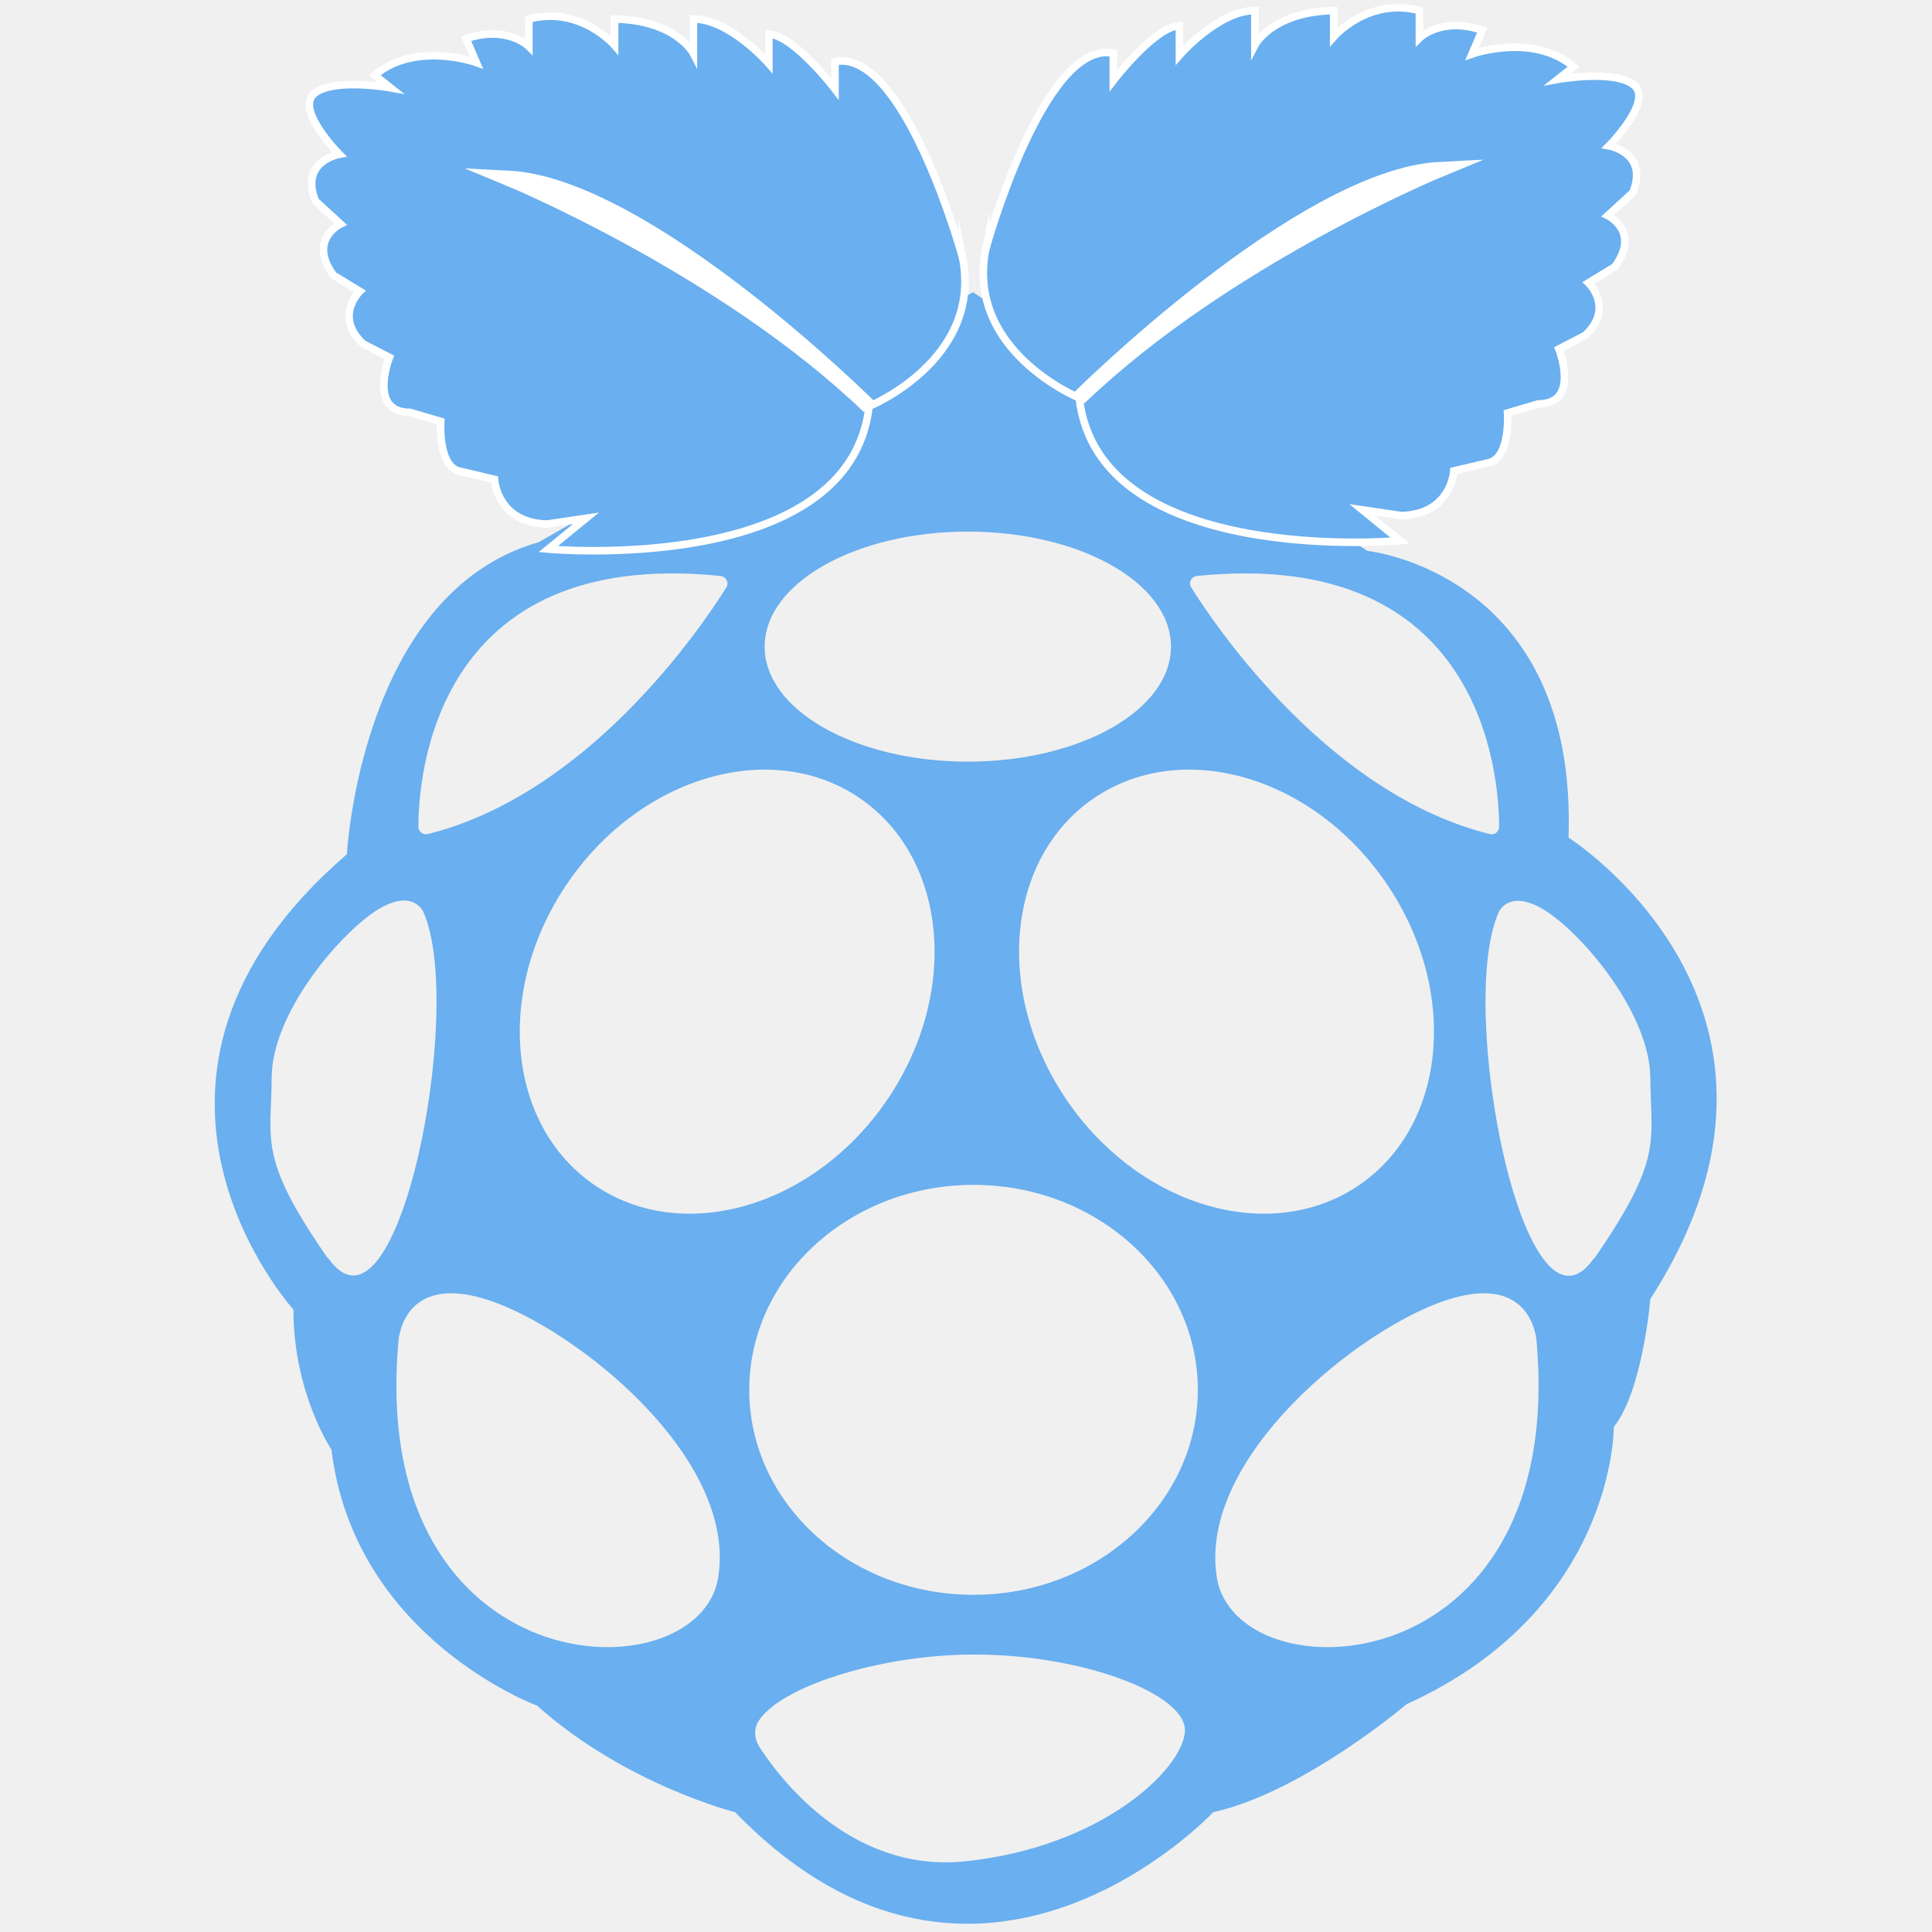
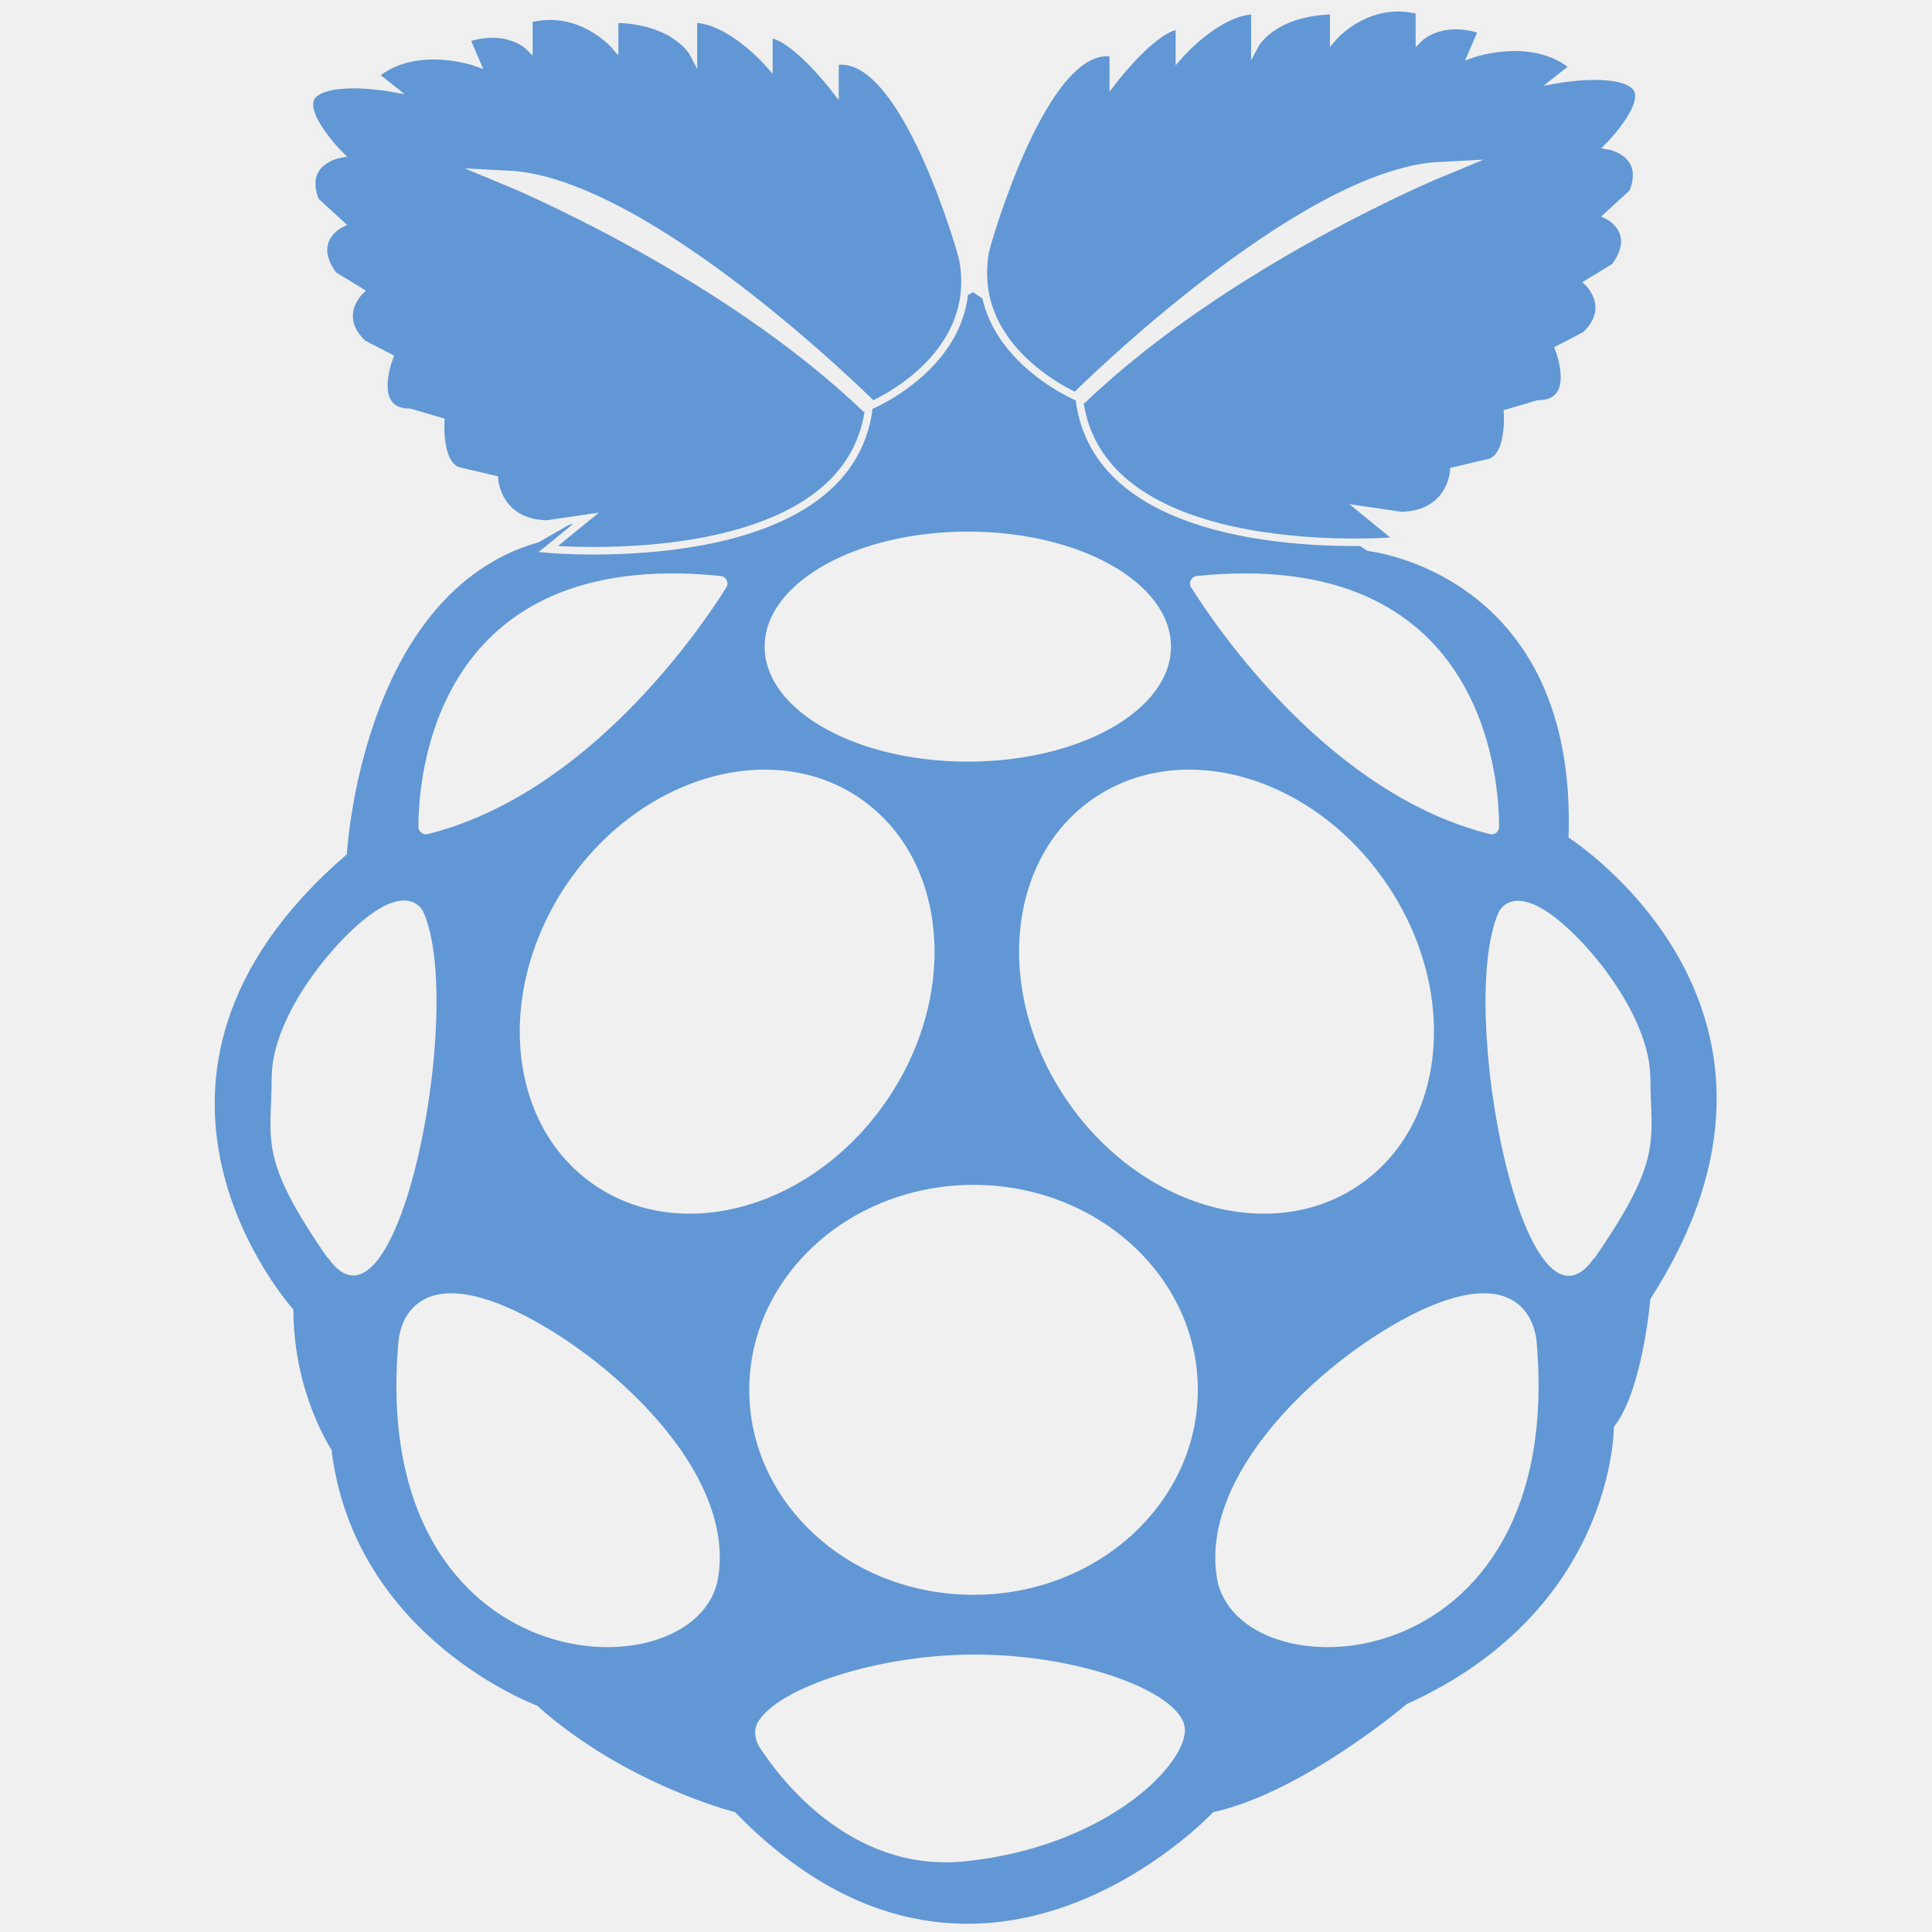
<svg xmlns="http://www.w3.org/2000/svg" id="Layer_1" data-name="Layer 1" viewBox="0 0 64 64">
  <defs>
    <style>
      .cls-1 {
        stroke-width: .25px;
      }

      .cls-1, .cls-2 {
-         fill: #6aafef;
+         fill: #6197d4;
      }

      .cls-1, .cls-3 {
-         stroke: #fff;
+         stroke: #efefef;
        stroke-miterlimit: 10;
      }

      .cls-3 {
        fill: none;
        stroke-width: .5px;
      }
    </style>
  </defs>
  <path class="cls-2" d="m51.96,27.75c.3-8.78-6.66-9.5-6.66-9.5l-13.07-8.57-14.38,8.28c-5.9,1.67-6.36,10.34-6.36,10.34-8.68,7.47-1.77,15.08-1.77,15.08,0,2.77,1.26,4.64,1.26,4.64.76,6.26,6.81,8.48,6.81,8.48,2.93,2.62,6.56,3.53,6.56,3.53,8.07,8.32,15.84,0,15.84,0,2.98-.66,6.41-3.58,6.41-3.58,6.91-3.13,6.86-9.18,6.86-9.18.96-1.21,1.21-4.24,1.21-4.24,6.21-9.64-2.72-15.29-2.72-15.29Zm-12.31-8.67c9.5-.97,10.01,6.67,10.01,8.31,0,.16-.15.28-.31.24-5.29-1.32-9.01-6.77-9.89-8.17-.1-.15,0-.36.19-.38Zm-7.59-1.47c3.72,0,6.73,1.7,6.73,3.81s-3.02,3.81-6.73,3.81-6.73-1.7-6.73-3.81,3.02-3.81,6.73-3.81Zm-8.19,1.47c.18.02.29.22.19.38-.88,1.41-4.6,6.85-9.89,8.17-.15.04-.31-.08-.31-.24,0-1.64.51-9.28,10.01-8.31Zm-13.02,22.59c-2.31-3.33-1.86-3.87-1.85-5.98.01-2.09,2.16-4.65,3.41-5.49,1.25-.83,1.61,0,1.61,0,1.42,3.14-.85,14.79-3.16,11.46Zm12.94,10.59c-.64,3.97-11.62,3.67-10.59-7.83,0,0,.11-2.31,2.99-1.36,2.88.95,8.25,5.22,7.6,9.19Zm-4.12-13.02c-2.91-2.01-3.28-6.5-.84-10.03s6.78-4.76,9.68-2.75,3.28,6.5.84,10.03c-2.44,3.53-6.78,4.76-9.68,2.75Zm12.29,22.42c-3.85.39-6.21-2.87-6.81-3.8-.16-.26-.19-.59-.02-.85.7-1.11,3.9-2.17,7-2.2,3.66-.04,7.24,1.31,7.12,2.57-.11,1.27-2.8,3.82-7.29,4.28Zm.29-8.83c-4.11,0-7.43-3.04-7.43-6.79s3.33-6.79,7.43-6.79,7.43,3.04,7.43,6.79-3.33,6.79-7.43,6.79Zm3.12-16.34c-2.44-3.53-2.07-8.02.84-10.03s7.24-.78,9.68,2.75c2.44,3.53,2.07,8.02-.84,10.03-2.91,2.01-7.24.78-9.68-2.75Zm4.94,15.77c-.64-3.97,4.73-8.25,7.6-9.19,2.88-.95,2.99,1.36,2.99,1.36,1.02,11.5-9.95,11.8-10.59,7.83Zm12.5-10.59c-2.31,3.33-4.58-8.32-3.16-11.46,0,0,.36-.83,1.61,0,1.25.83,3.39,3.4,3.41,5.49.01,2.11.45,2.65-1.85,5.98Z" />
  <path class="cls-1" d="m32.66,8.23s1.91-6.92,4.22-6.47v.91s1.36-1.78,2.19-1.82v.98s1.29-1.48,2.5-1.48v1.14s.57-1.1,2.61-1.14v.87s1.14-1.32,2.84-.87v.91s.72-.72,2.08-.26l-.34.79s2.01-.72,3.37.42l-.53.42s1.89-.34,2.53.19-.83,2.01-.83,2.01c0,0,1.32.23.79,1.55l-.83.76s1.1.53.23,1.7l-.87.53s.87.83-.11,1.74l-.87.45s.72,1.82-.68,1.82l-1.02.3s.11,1.55-.68,1.66l-1.1.26s-.08,1.44-1.74,1.48l-1.29-.19,1.25,1.02s-9.99.91-10.63-4.73c0,0-3.79-1.55-3.09-4.96Z" />
  <path class="cls-3" d="m35.75,13.18s7.38-7.34,11.96-7.57c0,0-7.15,2.95-11.96,7.57Z" />
  <path class="cls-1" d="m31.88,8.51s-1.91-6.92-4.22-6.47v.91s-1.36-1.78-2.19-1.82v.98s-1.29-1.48-2.5-1.48v1.14s-.57-1.1-2.61-1.14v.87s-1.14-1.32-2.84-.87v.91s-.72-.72-2.08-.26l.34.79s-2.01-.72-3.37.42l.53.42s-1.89-.34-2.53.19.83,2.01.83,2.01c0,0-1.32.23-.79,1.55l.83.76s-1.1.53-.23,1.7l.87.53s-.87.83.11,1.74l.87.45s-.72,1.82.68,1.82l1.02.3s-.11,1.55.68,1.66l1.1.26s.08,1.44,1.74,1.48l1.29-.19-1.25,1.02s9.99.91,10.63-4.73c0,0,3.79-1.55,3.09-4.96Z" />
  <path class="cls-3" d="m28.79,13.47s-7.38-7.34-11.96-7.57c0,0,7.15,2.95,11.96,7.57Z" />
</svg>
